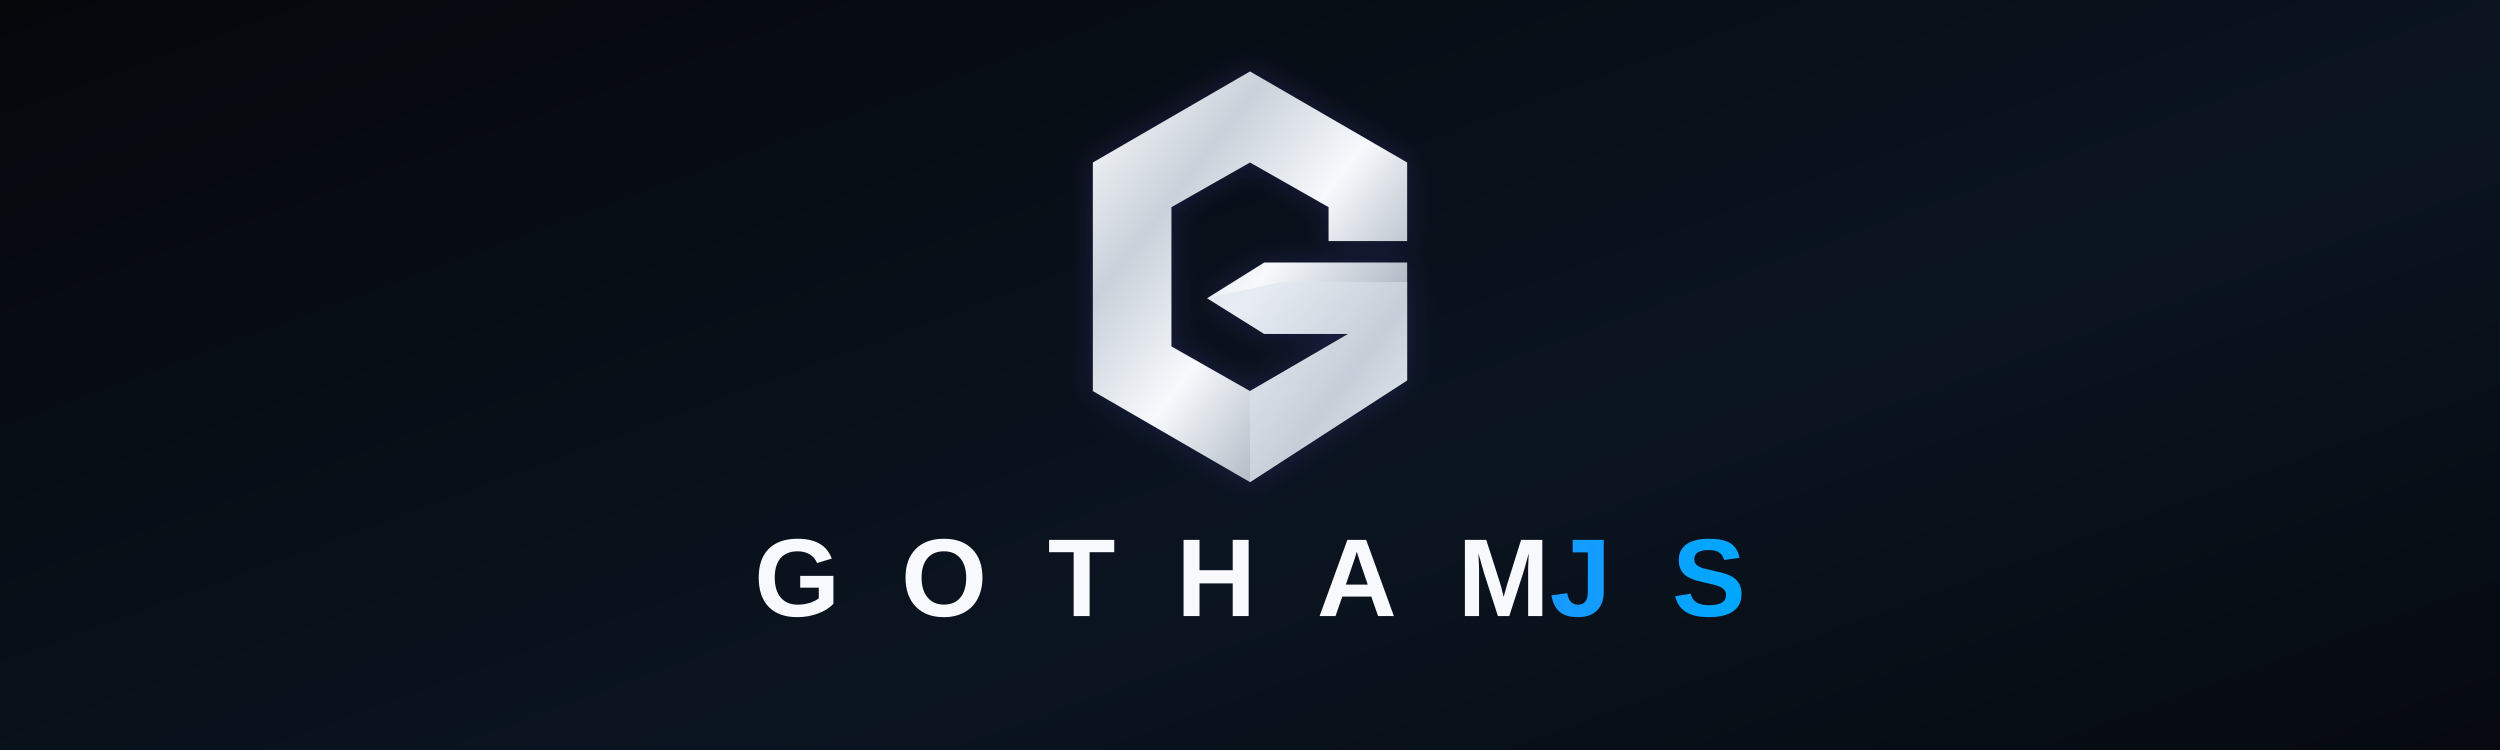
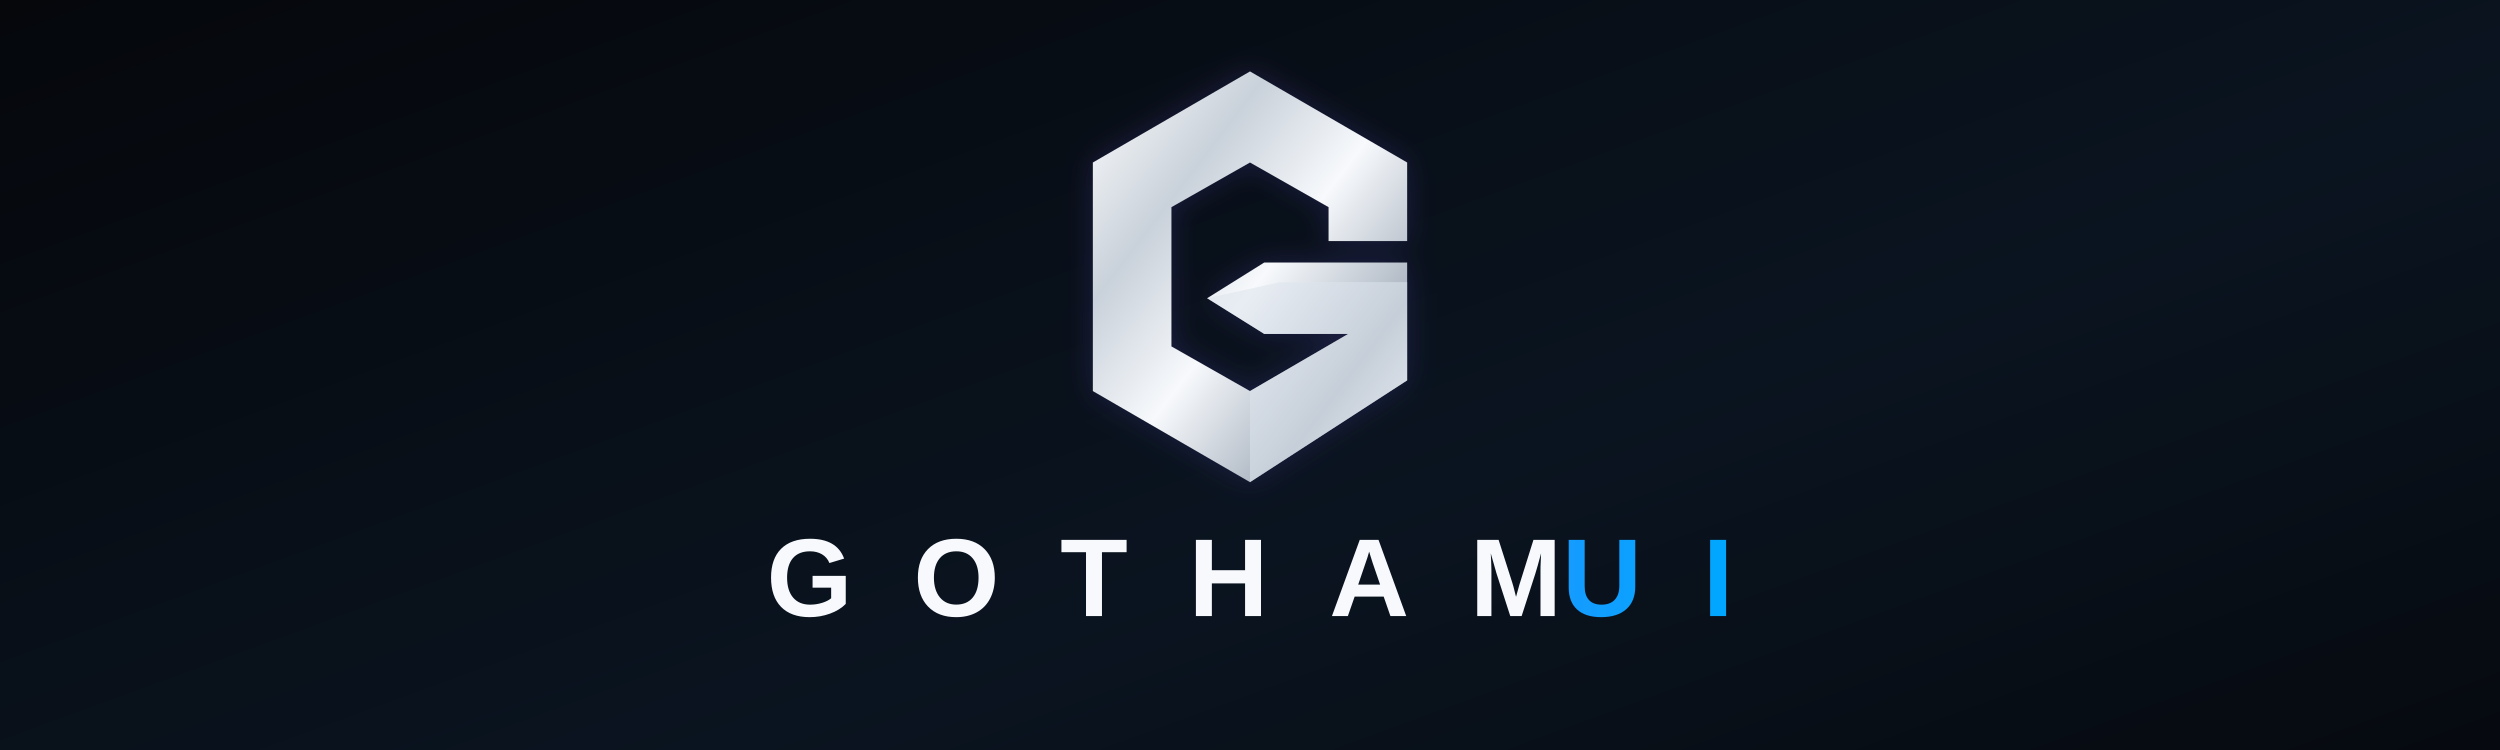
<svg xmlns="http://www.w3.org/2000/svg" width="1400" height="420" viewBox="0 0 1400 420" role="img" aria-labelledby="title desc">
  <defs>
    <linearGradient id="bg" x1="0" y1="0" x2="1" y2="1">
      <stop offset="0" stop-color="#05070B" />
      <stop offset="0.55" stop-color="#0A1420" />
      <stop offset="1" stop-color="#05070B" />
    </linearGradient>
    <linearGradient id="metal" x1="0" y1="0" x2="1" y2="1">
      <stop offset="0" stop-color="#FFFFFF" />
      <stop offset="0.28" stop-color="#C9D1DA" />
      <stop offset="0.52" stop-color="#F7F9FC" />
      <stop offset="0.78" stop-color="#AAB4C0" />
      <stop offset="1" stop-color="#FFFFFF" />
    </linearGradient>
-     <linearGradient id="js" x1="0" y1="0" x2="1" y2="0">
+     <linearGradient id="ui" x1="0" y1="0" x2="1" y2="0">
      <stop offset="0" stop-color="#7B61FF" />
      <stop offset="1" stop-color="#00A7FF" />
    </linearGradient>
    <filter id="shadow" x="-30%" y="-30%" width="160%" height="160%">
      <feDropShadow dx="0" dy="18" stdDeviation="18" flood-color="#000000" flood-opacity="0.5" />
      <feDropShadow dx="0" dy="0" stdDeviation="8" flood-color="#7B61FF" flood-opacity="0.18" />
    </filter>
  </defs>
  <rect width="1400" height="520" fill="url(#bg)" />
  <g transform="translate(700 155)" filter="url(#shadow)">
    <path d="M -88 -64 L 0 -115 L 88 -64 L 88 -20 L 44 -20 L 44 -39 L 0 -64 L -44 -39 L -44 39 L 0 64 L 55 32 L 8 32 L -24 12 L 8 -8 L 88 -8 L 88 58 L 0 115 L -88 64 Z" fill="url(#metal)" />
    <path d="M 17 3 L 88 3 L 88 58 L 0 115 L 0 64 L 55 32 L 8 32 L -24 12 Z" fill="#DDE4EC" opacity="0.55" />
  </g>
  <g transform="translate(700 345)" text-anchor="middle">
    <text x="0" y="0" font-family="Montserrat, Avenir Next, Arial, sans-serif" font-size="62" font-weight="700" letter-spacing="34" fill="#F7F9FC">
-       GOTHAM<tspan fill="url(#js)">JS</tspan>
+       GOTHAM<tspan fill="url(#ui)">UI</tspan>
    </text>
  </g>
</svg>
